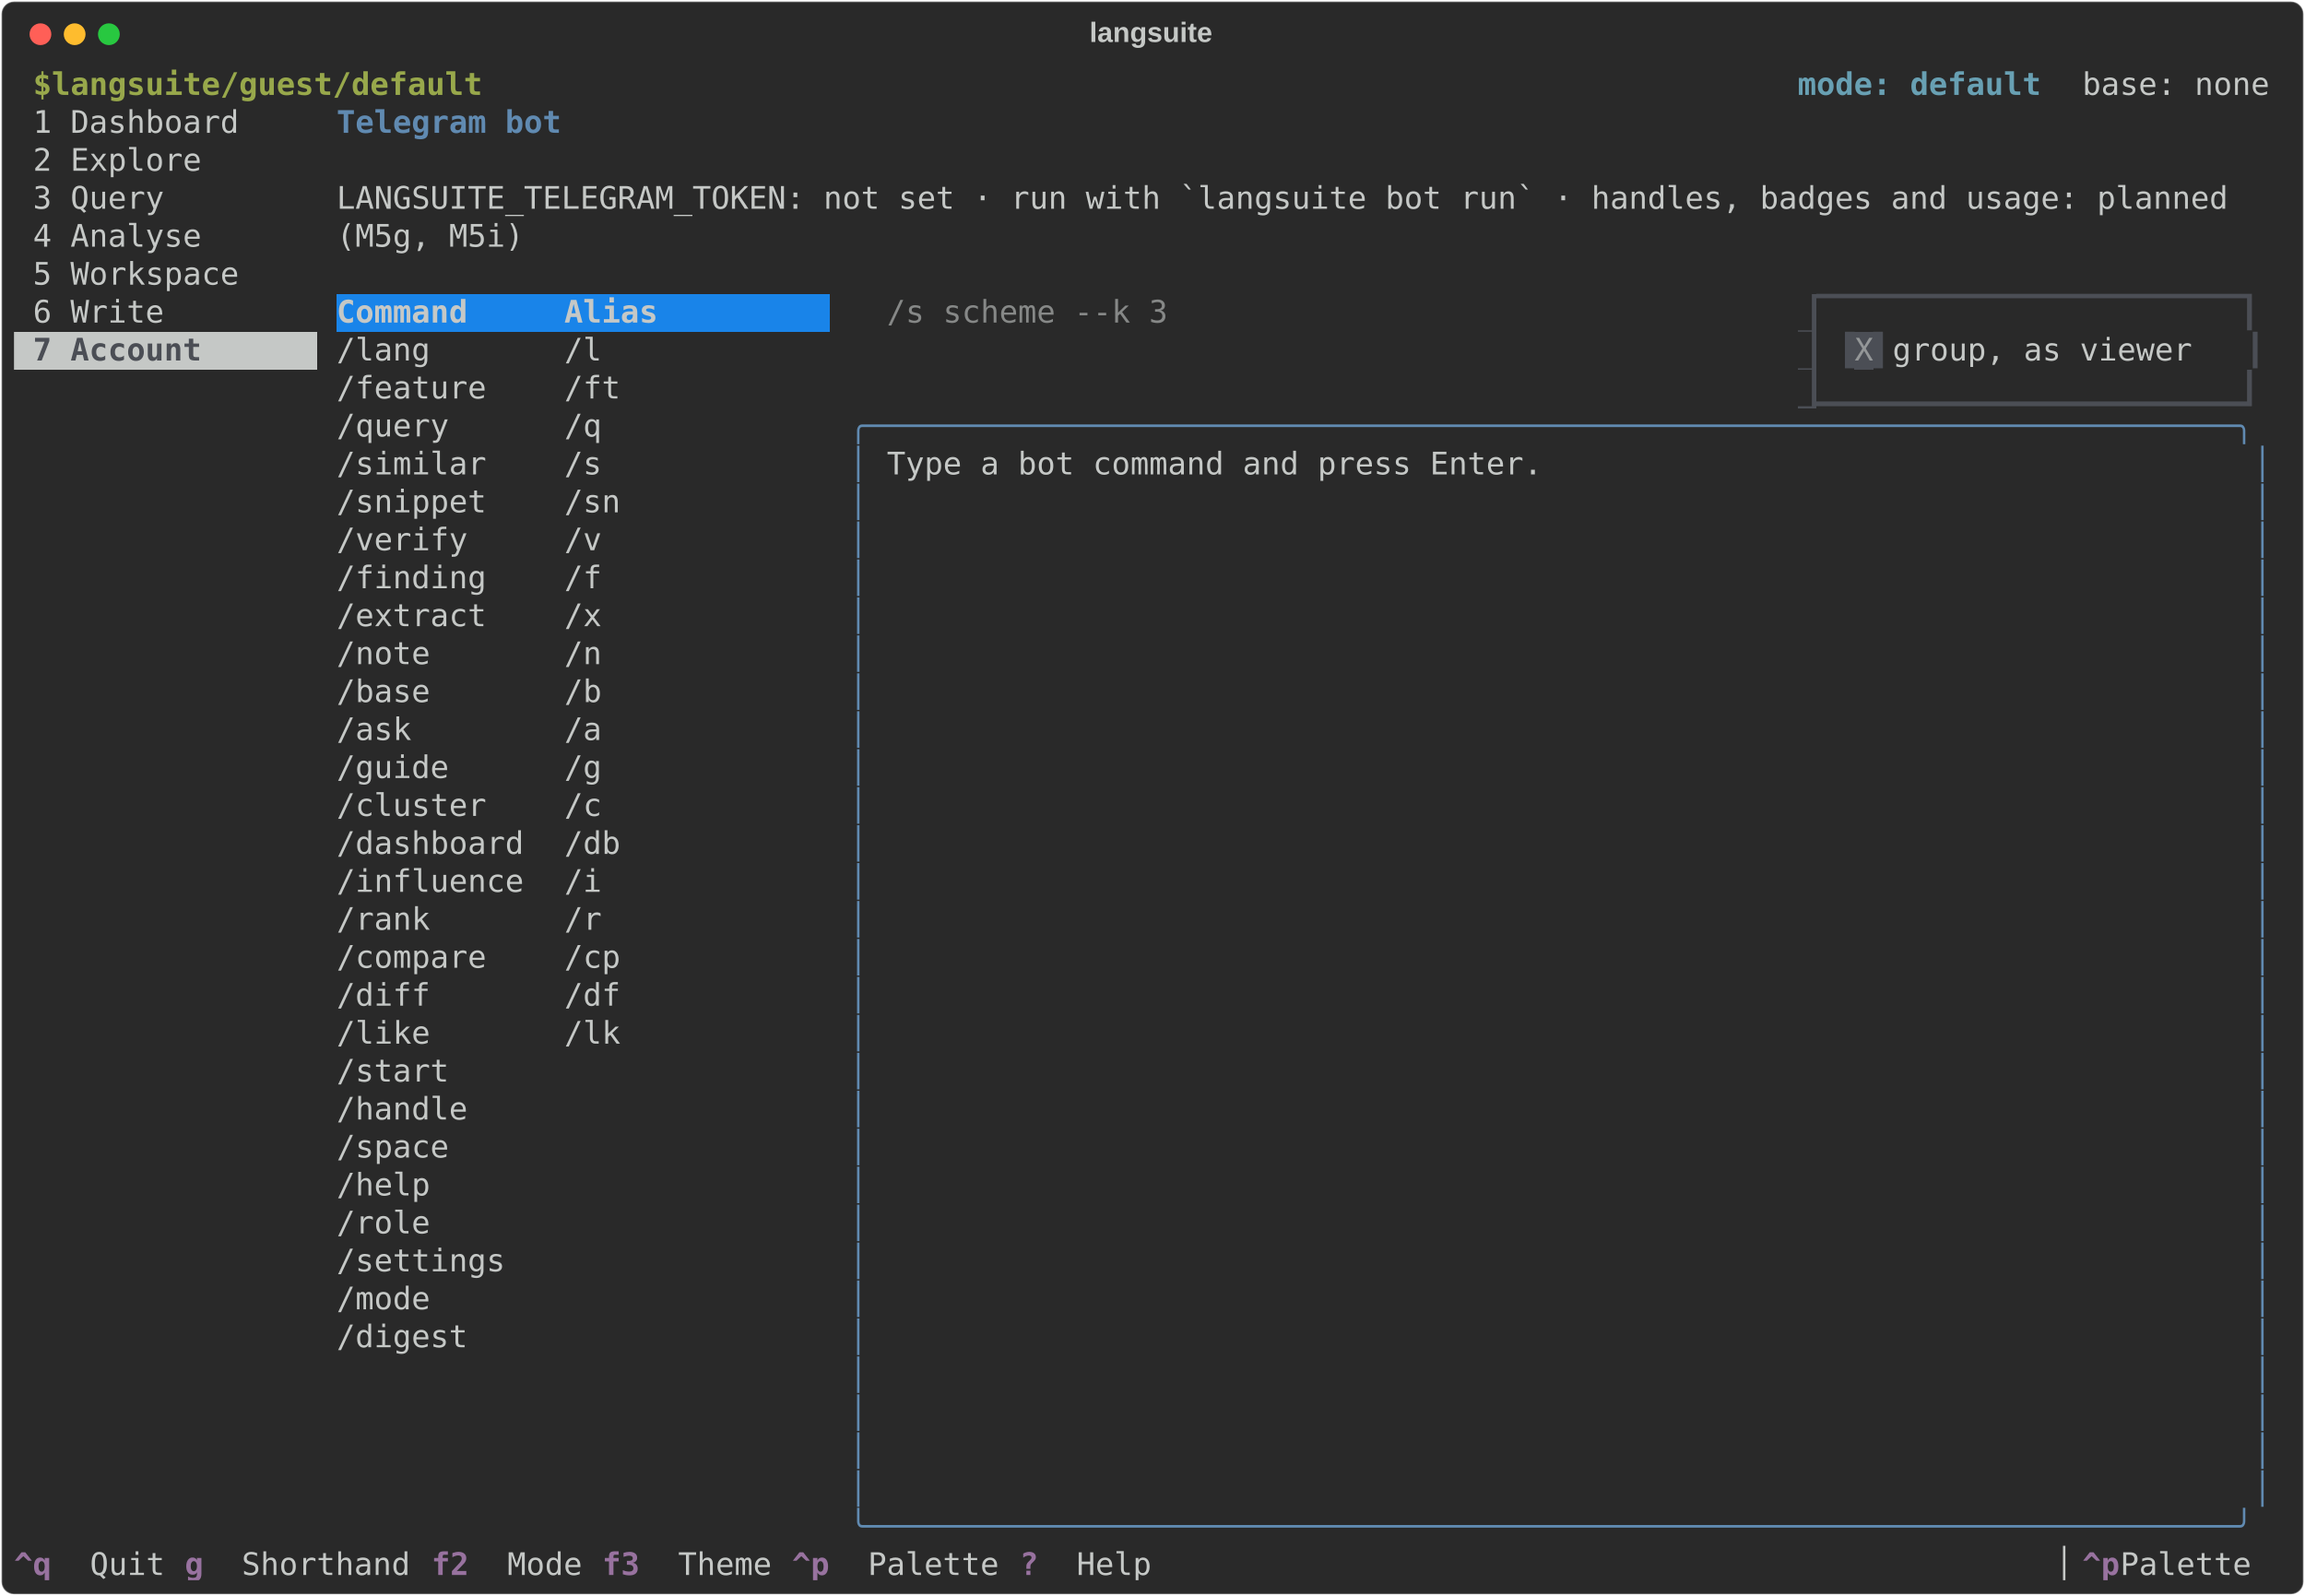
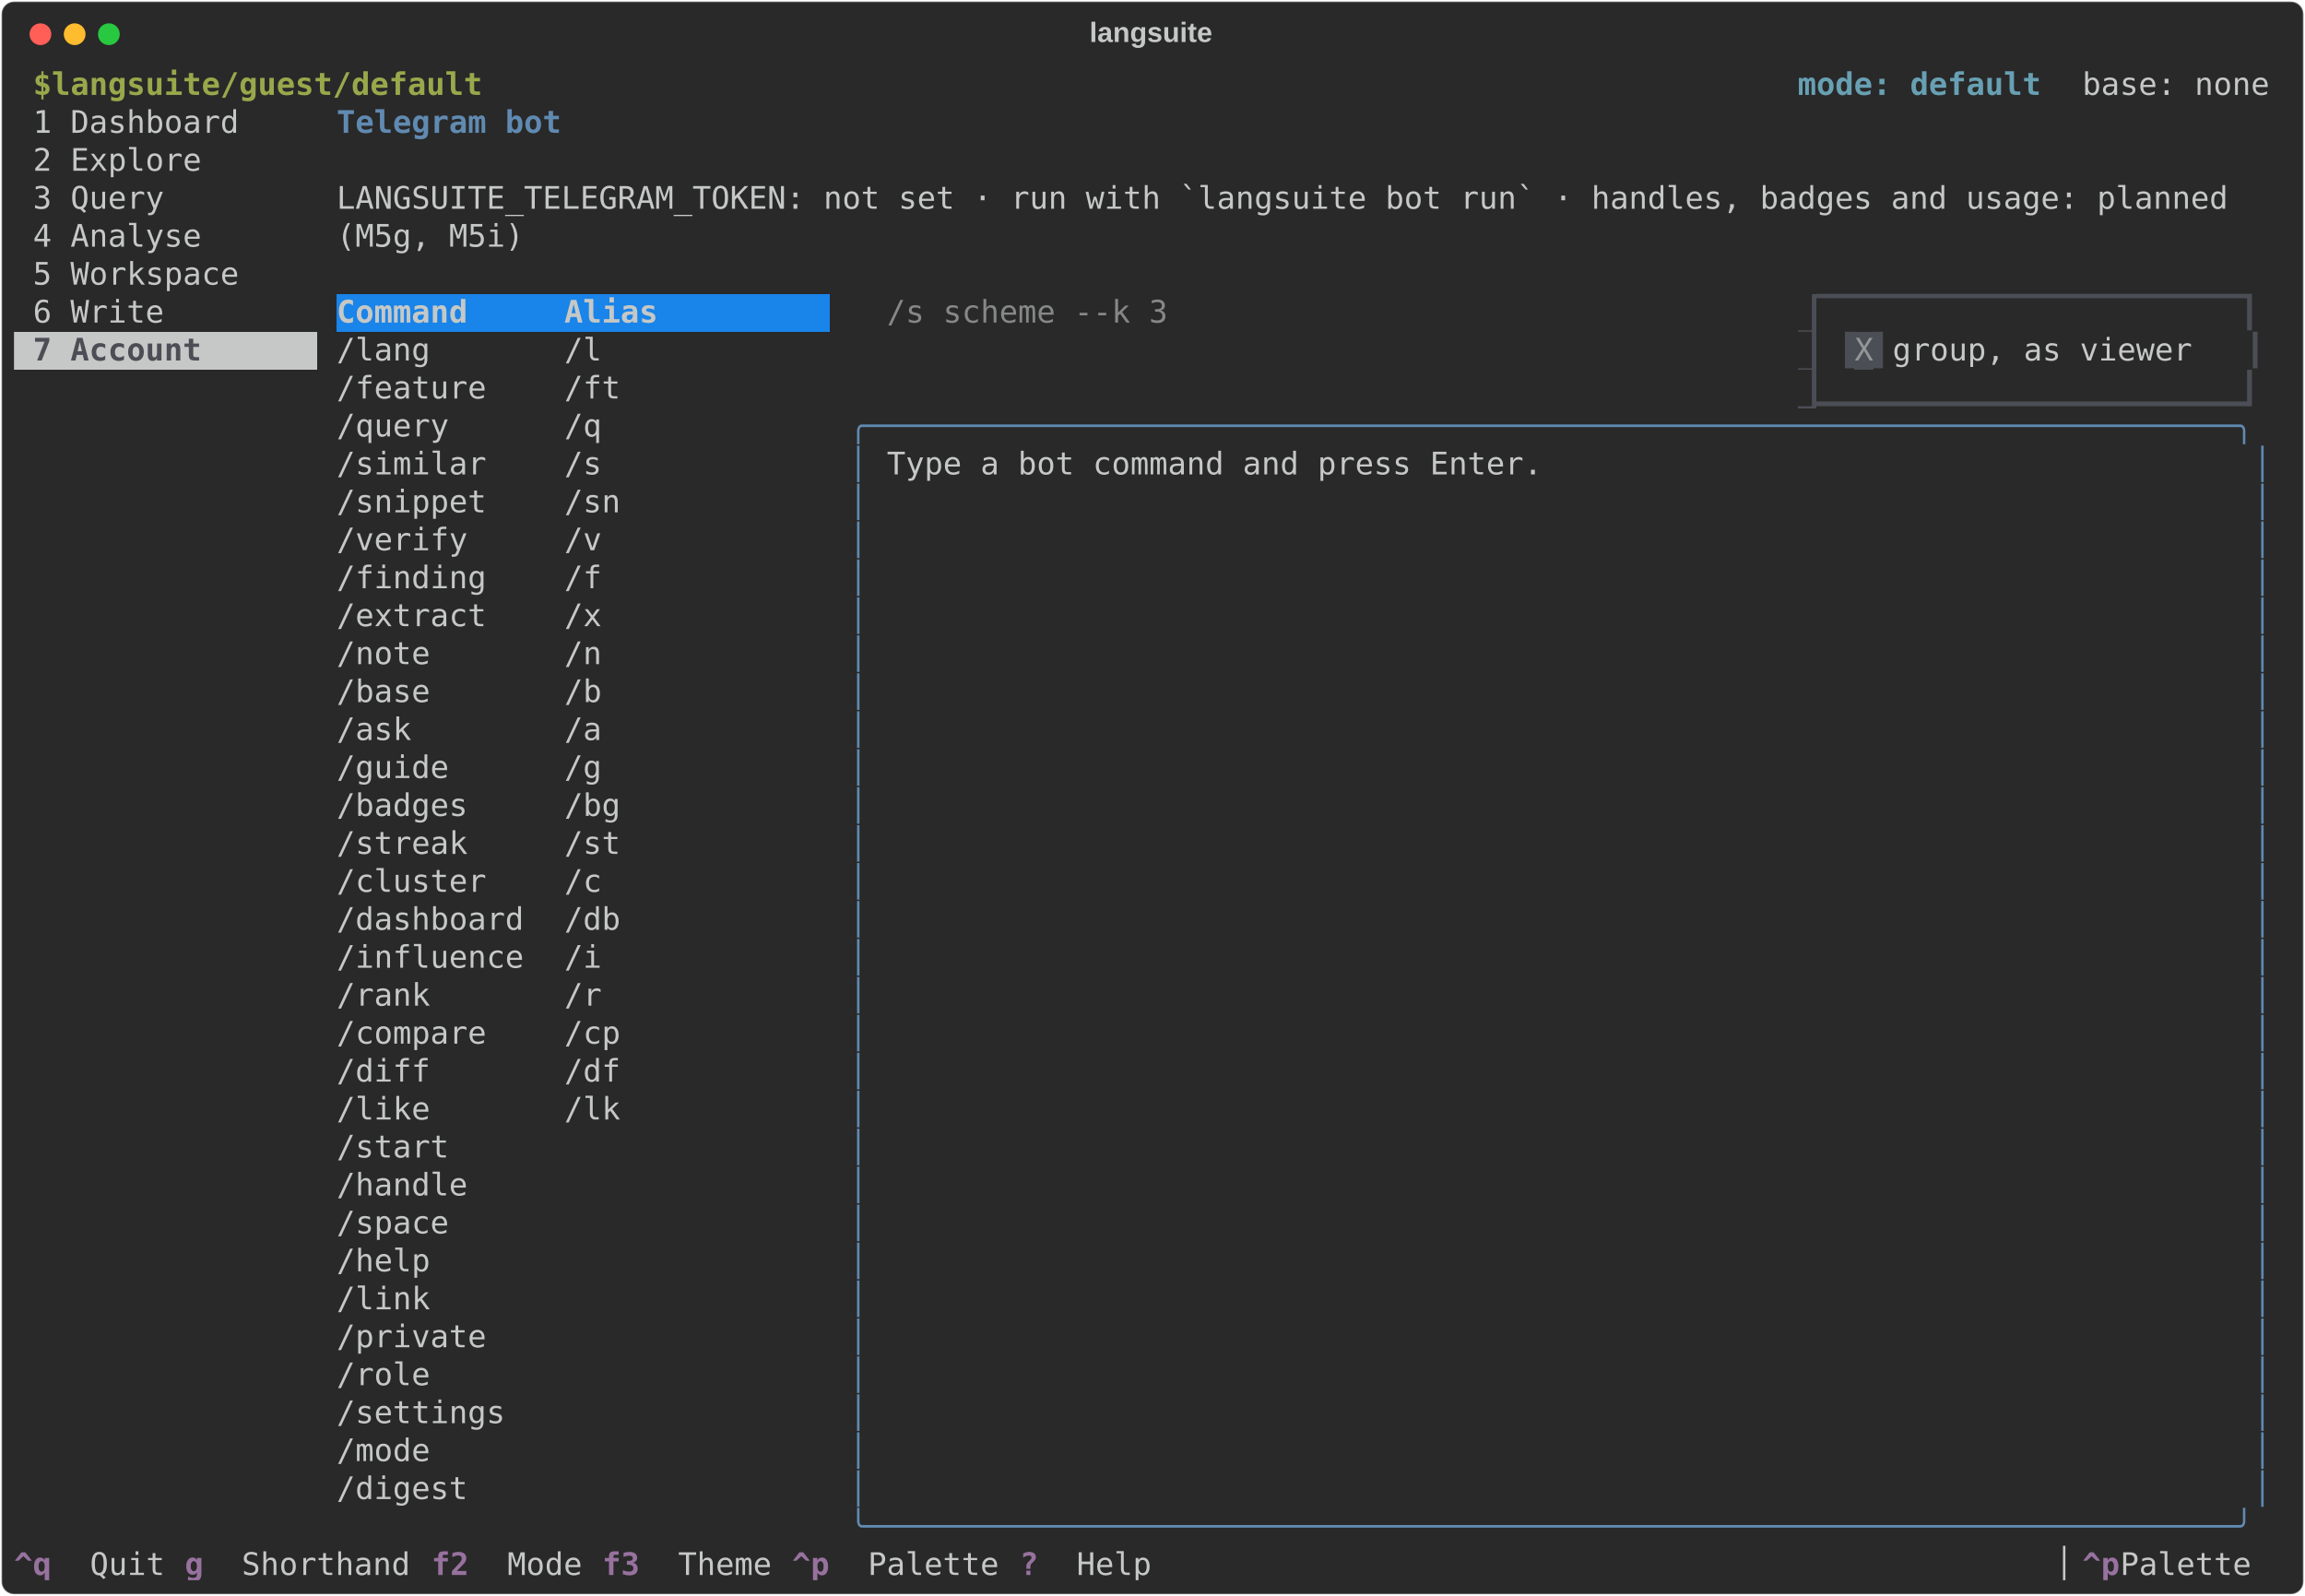
<svg xmlns="http://www.w3.org/2000/svg" class="rich-terminal" viewBox="0 0 1482 1026.0">
  <style>

    @font-face {
        font-family: "Fira Code";
        src: local("FiraCode-Regular"),
                url("https://cdnjs.cloudflare.com/ajax/libs/firacode/6.2.0/woff2/FiraCode-Regular.woff2") format("woff2"),
                url("https://cdnjs.cloudflare.com/ajax/libs/firacode/6.2.0/woff/FiraCode-Regular.woff") format("woff");
        font-style: normal;
        font-weight: 400;
    }
    @font-face {
        font-family: "Fira Code";
        src: local("FiraCode-Bold"),
                url("https://cdnjs.cloudflare.com/ajax/libs/firacode/6.2.0/woff2/FiraCode-Bold.woff2") format("woff2"),
                url("https://cdnjs.cloudflare.com/ajax/libs/firacode/6.2.0/woff/FiraCode-Bold.woff") format("woff");
        font-style: bold;
        font-weight: 700;
    }

    .terminal-matrix {
        font-family: Fira Code, monospace;
        font-size: 20px;
        line-height: 24.4px;
        font-variant-east-asian: full-width;
    }

    .terminal-title {
        font-size: 18px;
        font-weight: bold;
        font-family: arial;
    }

    .terminal-r1 { fill: #c5c8c6 }
.terminal-r2 { fill: #98a84b;font-weight: bold }
.terminal-r3 { fill: #68a0b3;font-weight: bold }
.terminal-r4 { fill: #608ab1;font-weight: bold }
.terminal-r5 { fill: #c5c8c6;font-weight: bold }
.terminal-r6 { fill: #868887 }
.terminal-r7 { fill: #292929 }
.terminal-r8 { fill: #4b4e55 }
.terminal-r9 { fill: #4b4e55;font-weight: bold }
.terminal-r10 { fill: #949798 }
.terminal-r11 { fill: #608ab1 }
.terminal-r12 { fill: #98729f;font-weight: bold }
    </style>
  <defs>
    <clipPath id="terminal-clip-terminal">
      <rect x="0" y="0" width="1463.0" height="975.0" />
    </clipPath>
    <clipPath id="terminal-line-0">
      <rect x="0" y="1.5" width="1464" height="24.65" />
    </clipPath>
    <clipPath id="terminal-line-1">
      <rect x="0" y="25.9" width="1464" height="24.65" />
    </clipPath>
    <clipPath id="terminal-line-2">
      <rect x="0" y="50.3" width="1464" height="24.65" />
    </clipPath>
    <clipPath id="terminal-line-3">
      <rect x="0" y="74.7" width="1464" height="24.65" />
    </clipPath>
    <clipPath id="terminal-line-4">
      <rect x="0" y="99.1" width="1464" height="24.65" />
    </clipPath>
    <clipPath id="terminal-line-5">
      <rect x="0" y="123.5" width="1464" height="24.65" />
    </clipPath>
    <clipPath id="terminal-line-6">
      <rect x="0" y="147.9" width="1464" height="24.65" />
    </clipPath>
    <clipPath id="terminal-line-7">
      <rect x="0" y="172.3" width="1464" height="24.65" />
    </clipPath>
    <clipPath id="terminal-line-8">
      <rect x="0" y="196.7" width="1464" height="24.65" />
    </clipPath>
    <clipPath id="terminal-line-9">
      <rect x="0" y="221.1" width="1464" height="24.65" />
    </clipPath>
    <clipPath id="terminal-line-10">
      <rect x="0" y="245.5" width="1464" height="24.65" />
    </clipPath>
    <clipPath id="terminal-line-11">
      <rect x="0" y="269.9" width="1464" height="24.65" />
    </clipPath>
    <clipPath id="terminal-line-12">
      <rect x="0" y="294.3" width="1464" height="24.65" />
    </clipPath>
    <clipPath id="terminal-line-13">
      <rect x="0" y="318.7" width="1464" height="24.65" />
    </clipPath>
    <clipPath id="terminal-line-14">
      <rect x="0" y="343.1" width="1464" height="24.65" />
    </clipPath>
    <clipPath id="terminal-line-15">
      <rect x="0" y="367.5" width="1464" height="24.65" />
    </clipPath>
    <clipPath id="terminal-line-16">
      <rect x="0" y="391.9" width="1464" height="24.65" />
    </clipPath>
    <clipPath id="terminal-line-17">
      <rect x="0" y="416.3" width="1464" height="24.65" />
    </clipPath>
    <clipPath id="terminal-line-18">
      <rect x="0" y="440.7" width="1464" height="24.65" />
    </clipPath>
    <clipPath id="terminal-line-19">
      <rect x="0" y="465.1" width="1464" height="24.65" />
    </clipPath>
    <clipPath id="terminal-line-20">
      <rect x="0" y="489.5" width="1464" height="24.65" />
    </clipPath>
    <clipPath id="terminal-line-21">
      <rect x="0" y="513.9" width="1464" height="24.65" />
    </clipPath>
    <clipPath id="terminal-line-22">
      <rect x="0" y="538.3" width="1464" height="24.65" />
    </clipPath>
    <clipPath id="terminal-line-23">
      <rect x="0" y="562.7" width="1464" height="24.65" />
    </clipPath>
    <clipPath id="terminal-line-24">
      <rect x="0" y="587.1" width="1464" height="24.65" />
    </clipPath>
    <clipPath id="terminal-line-25">
      <rect x="0" y="611.5" width="1464" height="24.65" />
    </clipPath>
    <clipPath id="terminal-line-26">
      <rect x="0" y="635.9" width="1464" height="24.65" />
    </clipPath>
    <clipPath id="terminal-line-27">
      <rect x="0" y="660.3" width="1464" height="24.65" />
    </clipPath>
    <clipPath id="terminal-line-28">
      <rect x="0" y="684.7" width="1464" height="24.65" />
    </clipPath>
    <clipPath id="terminal-line-29">
      <rect x="0" y="709.1" width="1464" height="24.65" />
    </clipPath>
    <clipPath id="terminal-line-30">
      <rect x="0" y="733.5" width="1464" height="24.65" />
    </clipPath>
    <clipPath id="terminal-line-31">
      <rect x="0" y="757.9" width="1464" height="24.65" />
    </clipPath>
    <clipPath id="terminal-line-32">
      <rect x="0" y="782.3" width="1464" height="24.65" />
    </clipPath>
    <clipPath id="terminal-line-33">
      <rect x="0" y="806.7" width="1464" height="24.65" />
    </clipPath>
    <clipPath id="terminal-line-34">
      <rect x="0" y="831.1" width="1464" height="24.65" />
    </clipPath>
    <clipPath id="terminal-line-35">
      <rect x="0" y="855.5" width="1464" height="24.65" />
    </clipPath>
    <clipPath id="terminal-line-36">
      <rect x="0" y="879.9" width="1464" height="24.65" />
    </clipPath>
    <clipPath id="terminal-line-37">
      <rect x="0" y="904.3" width="1464" height="24.65" />
    </clipPath>
    <clipPath id="terminal-line-38">
      <rect x="0" y="928.7" width="1464" height="24.65" />
    </clipPath>
  </defs>
  <rect fill="#292929" stroke="rgba(255,255,255,0.35)" stroke-width="1" x="1" y="1" width="1480" height="1024" rx="8" />
  <text class="terminal-title" fill="#c5c8c6" text-anchor="middle" x="740" y="27">langsuite</text>
  <g transform="translate(26,22)">
    <circle cx="0" cy="0" r="7" fill="#ff5f57" />
    <circle cx="22" cy="0" r="7" fill="#febc2e" />
    <circle cx="44" cy="0" r="7" fill="#28c840" />
  </g>
  <g transform="translate(9, 41)" clip-path="url(#terminal-clip-terminal)">
    <rect fill="#1984e9" x="207.4" y="147.9" width="146.4" height="24.65" shape-rendering="crispEdges" />
    <rect fill="#1984e9" x="353.8" y="147.9" width="85.4" height="24.65" shape-rendering="crispEdges" />
    <rect fill="#1984e9" x="439.2" y="147.9" width="85.4" height="24.65" shape-rendering="crispEdges" />
    <rect fill="#4b4e55" x="1146.8" y="147.9" width="12.2" height="24.65" shape-rendering="crispEdges" />
    <rect fill="#c5c8c6" x="0" y="172.3" width="12.2" height="24.65" shape-rendering="crispEdges" />
    <rect fill="#c5c8c6" x="12.2" y="172.3" width="109.8" height="24.65" shape-rendering="crispEdges" />
    <rect fill="#c5c8c6" x="122" y="172.3" width="73.2" height="24.65" shape-rendering="crispEdges" />
    <rect fill="#4b4e55" x="1146.8" y="172.3" width="12.2" height="24.65" shape-rendering="crispEdges" />
    <rect fill="#4b4e55" x="1183.4" y="172.3" width="12.2" height="24.65" shape-rendering="crispEdges" />
    <rect fill="#4b4e55" x="1146.8" y="196.7" width="12.2" height="24.65" shape-rendering="crispEdges" />
    <g class="terminal-matrix">
      <text class="terminal-r2" x="12.2" y="20" textLength="292.8" clip-path="url(#terminal-line-0)">$langsuite/guest/default</text>
      <text class="terminal-r3" x="1146.8" y="20" textLength="158.6" clip-path="url(#terminal-line-0)">mode: default</text>
      <text class="terminal-r1" x="1329.8" y="20" textLength="122" clip-path="url(#terminal-line-0)">base: none</text>
      <text class="terminal-r1" x="1464" y="20" textLength="12.2" clip-path="url(#terminal-line-0)">
</text>
      <text class="terminal-r1" x="12.2" y="44.4" textLength="134.2" clip-path="url(#terminal-line-1)">1 Dashboard</text>
      <text class="terminal-r4" x="207.4" y="44.4" textLength="146.4" clip-path="url(#terminal-line-1)">Telegram bot</text>
      <text class="terminal-r1" x="1464" y="44.4" textLength="12.2" clip-path="url(#terminal-line-1)">
</text>
      <text class="terminal-r1" x="12.2" y="68.8" textLength="109.8" clip-path="url(#terminal-line-2)">2 Explore</text>
      <text class="terminal-r1" x="1464" y="68.8" textLength="12.2" clip-path="url(#terminal-line-2)">
</text>
      <text class="terminal-r1" x="12.2" y="93.2" textLength="85.4" clip-path="url(#terminal-line-3)">3 Query</text>
      <text class="terminal-r1" x="207.4" y="93.2" textLength="1232.2" clip-path="url(#terminal-line-3)">LANGSUITE_TELEGRAM_TOKEN: not set · run with `langsuite bot run` · handles, badges and usage: planned</text>
      <text class="terminal-r1" x="1464" y="93.2" textLength="12.2" clip-path="url(#terminal-line-3)">
</text>
      <text class="terminal-r1" x="12.2" y="117.6" textLength="109.8" clip-path="url(#terminal-line-4)">4 Analyse</text>
      <text class="terminal-r1" x="207.4" y="117.6" textLength="122" clip-path="url(#terminal-line-4)">(M5g, M5i)</text>
      <text class="terminal-r1" x="1464" y="117.6" textLength="12.2" clip-path="url(#terminal-line-4)">
</text>
      <text class="terminal-r1" x="12.2" y="142" textLength="134.2" clip-path="url(#terminal-line-5)">5 Workspace</text>
      <text class="terminal-r1" x="1464" y="142" textLength="12.2" clip-path="url(#terminal-line-5)">
</text>
      <text class="terminal-r1" x="12.2" y="166.4" textLength="85.4" clip-path="url(#terminal-line-6)">6 Write</text>
      <text class="terminal-r5" x="207.4" y="166.4" textLength="146.4" clip-path="url(#terminal-line-6)"> Command    </text>
      <text class="terminal-r5" x="353.8" y="166.4" textLength="85.4" clip-path="url(#terminal-line-6)"> Alias </text>
      <text class="terminal-r6" x="561.2" y="166.4" textLength="183" clip-path="url(#terminal-line-6)">/s scheme --k 3</text>
      <text class="terminal-r7" x="1146.8" y="166.4" textLength="12.2" clip-path="url(#terminal-line-6)">▊</text>
      <text class="terminal-r8" x="1159" y="166.4" textLength="292.8" clip-path="url(#terminal-line-6)">▔▔▔▔▔▔▔▔▔▔▔▔▔▔▔▔▔▔▔▔▔▔▔▎</text>
      <text class="terminal-r1" x="1464" y="166.4" textLength="12.2" clip-path="url(#terminal-line-6)">
</text>
      <text class="terminal-r9" x="12.2" y="190.8" textLength="109.8" clip-path="url(#terminal-line-7)">7 Account</text>
      <text class="terminal-r1" x="207.4" y="190.8" textLength="146.4" clip-path="url(#terminal-line-7)"> /lang      </text>
      <text class="terminal-r1" x="353.8" y="190.8" textLength="85.4" clip-path="url(#terminal-line-7)"> /l    </text>
      <text class="terminal-r7" x="1146.8" y="190.8" textLength="12.2" clip-path="url(#terminal-line-7)">▊</text>
      <text class="terminal-r8" x="1171.2" y="190.8" textLength="12.2" clip-path="url(#terminal-line-7)">▐</text>
      <text class="terminal-r10" x="1183.4" y="190.8" textLength="12.2" clip-path="url(#terminal-line-7)">X</text>
      <text class="terminal-r8" x="1195.6" y="190.8" textLength="12.2" clip-path="url(#terminal-line-7)">▌</text>
      <text class="terminal-r1" x="1207.8" y="190.8" textLength="219.6" clip-path="url(#terminal-line-7)"> group, as viewer </text>
      <text class="terminal-r8" x="1439.6" y="190.8" textLength="12.2" clip-path="url(#terminal-line-7)">▎</text>
      <text class="terminal-r1" x="1464" y="190.8" textLength="12.2" clip-path="url(#terminal-line-7)">
</text>
      <text class="terminal-r1" x="207.4" y="215.2" textLength="146.4" clip-path="url(#terminal-line-8)"> /feature   </text>
      <text class="terminal-r1" x="353.8" y="215.2" textLength="85.4" clip-path="url(#terminal-line-8)"> /ft   </text>
      <text class="terminal-r7" x="1146.8" y="215.2" textLength="12.2" clip-path="url(#terminal-line-8)">▊</text>
      <text class="terminal-r8" x="1159" y="215.2" textLength="292.8" clip-path="url(#terminal-line-8)">▁▁▁▁▁▁▁▁▁▁▁▁▁▁▁▁▁▁▁▁▁▁▁▎</text>
      <text class="terminal-r1" x="1464" y="215.2" textLength="12.2" clip-path="url(#terminal-line-8)">
</text>
      <text class="terminal-r1" x="207.4" y="239.6" textLength="146.4" clip-path="url(#terminal-line-9)"> /query     </text>
      <text class="terminal-r1" x="353.8" y="239.6" textLength="85.4" clip-path="url(#terminal-line-9)"> /q    </text>
      <text class="terminal-r11" x="536.8" y="239.6" textLength="915" clip-path="url(#terminal-line-9)">╭─────────────────────────────────────────────────────────────────────────╮</text>
      <text class="terminal-r1" x="1464" y="239.6" textLength="12.2" clip-path="url(#terminal-line-9)">
</text>
      <text class="terminal-r1" x="207.4" y="264" textLength="146.4" clip-path="url(#terminal-line-10)"> /similar   </text>
      <text class="terminal-r1" x="353.8" y="264" textLength="85.4" clip-path="url(#terminal-line-10)"> /s    </text>
      <text class="terminal-r11" x="536.8" y="264" textLength="12.2" clip-path="url(#terminal-line-10)">│</text>
      <text class="terminal-r1" x="561.2" y="264" textLength="427" clip-path="url(#terminal-line-10)">Type a bot command and press Enter.</text>
      <text class="terminal-r11" x="1439.6" y="264" textLength="12.2" clip-path="url(#terminal-line-10)">│</text>
      <text class="terminal-r1" x="1464" y="264" textLength="12.2" clip-path="url(#terminal-line-10)">
</text>
      <text class="terminal-r1" x="207.4" y="288.4" textLength="146.4" clip-path="url(#terminal-line-11)"> /snippet   </text>
      <text class="terminal-r1" x="353.8" y="288.4" textLength="85.4" clip-path="url(#terminal-line-11)"> /sn   </text>
      <text class="terminal-r11" x="536.8" y="288.4" textLength="12.2" clip-path="url(#terminal-line-11)">│</text>
      <text class="terminal-r11" x="1439.6" y="288.4" textLength="12.2" clip-path="url(#terminal-line-11)">│</text>
      <text class="terminal-r1" x="1464" y="288.4" textLength="12.2" clip-path="url(#terminal-line-11)">
</text>
      <text class="terminal-r1" x="207.4" y="312.8" textLength="146.4" clip-path="url(#terminal-line-12)"> /verify    </text>
      <text class="terminal-r1" x="353.8" y="312.8" textLength="85.4" clip-path="url(#terminal-line-12)"> /v    </text>
      <text class="terminal-r11" x="536.8" y="312.8" textLength="12.2" clip-path="url(#terminal-line-12)">│</text>
      <text class="terminal-r11" x="1439.6" y="312.8" textLength="12.2" clip-path="url(#terminal-line-12)">│</text>
      <text class="terminal-r1" x="1464" y="312.8" textLength="12.2" clip-path="url(#terminal-line-12)">
</text>
      <text class="terminal-r1" x="207.4" y="337.2" textLength="146.4" clip-path="url(#terminal-line-13)"> /finding   </text>
      <text class="terminal-r1" x="353.8" y="337.2" textLength="85.4" clip-path="url(#terminal-line-13)"> /f    </text>
      <text class="terminal-r11" x="536.8" y="337.2" textLength="12.2" clip-path="url(#terminal-line-13)">│</text>
      <text class="terminal-r11" x="1439.6" y="337.2" textLength="12.2" clip-path="url(#terminal-line-13)">│</text>
      <text class="terminal-r1" x="1464" y="337.2" textLength="12.2" clip-path="url(#terminal-line-13)">
</text>
      <text class="terminal-r1" x="207.4" y="361.6" textLength="146.4" clip-path="url(#terminal-line-14)"> /extract   </text>
      <text class="terminal-r1" x="353.8" y="361.6" textLength="85.4" clip-path="url(#terminal-line-14)"> /x    </text>
      <text class="terminal-r11" x="536.8" y="361.6" textLength="12.2" clip-path="url(#terminal-line-14)">│</text>
      <text class="terminal-r11" x="1439.6" y="361.6" textLength="12.2" clip-path="url(#terminal-line-14)">│</text>
      <text class="terminal-r1" x="1464" y="361.6" textLength="12.2" clip-path="url(#terminal-line-14)">
</text>
      <text class="terminal-r1" x="207.4" y="386" textLength="146.4" clip-path="url(#terminal-line-15)"> /note      </text>
      <text class="terminal-r1" x="353.8" y="386" textLength="85.4" clip-path="url(#terminal-line-15)"> /n    </text>
      <text class="terminal-r11" x="536.8" y="386" textLength="12.2" clip-path="url(#terminal-line-15)">│</text>
      <text class="terminal-r11" x="1439.6" y="386" textLength="12.2" clip-path="url(#terminal-line-15)">│</text>
      <text class="terminal-r1" x="1464" y="386" textLength="12.2" clip-path="url(#terminal-line-15)">
</text>
      <text class="terminal-r1" x="207.4" y="410.4" textLength="146.4" clip-path="url(#terminal-line-16)"> /base      </text>
      <text class="terminal-r1" x="353.8" y="410.4" textLength="85.4" clip-path="url(#terminal-line-16)"> /b    </text>
      <text class="terminal-r11" x="536.8" y="410.4" textLength="12.2" clip-path="url(#terminal-line-16)">│</text>
      <text class="terminal-r11" x="1439.6" y="410.4" textLength="12.2" clip-path="url(#terminal-line-16)">│</text>
      <text class="terminal-r1" x="1464" y="410.4" textLength="12.2" clip-path="url(#terminal-line-16)">
</text>
      <text class="terminal-r1" x="207.4" y="434.8" textLength="146.4" clip-path="url(#terminal-line-17)"> /ask       </text>
      <text class="terminal-r1" x="353.8" y="434.8" textLength="85.4" clip-path="url(#terminal-line-17)"> /a    </text>
      <text class="terminal-r11" x="536.8" y="434.8" textLength="12.2" clip-path="url(#terminal-line-17)">│</text>
      <text class="terminal-r11" x="1439.6" y="434.8" textLength="12.2" clip-path="url(#terminal-line-17)">│</text>
      <text class="terminal-r1" x="1464" y="434.8" textLength="12.2" clip-path="url(#terminal-line-17)">
</text>
      <text class="terminal-r1" x="207.4" y="459.2" textLength="146.4" clip-path="url(#terminal-line-18)"> /guide     </text>
      <text class="terminal-r1" x="353.8" y="459.2" textLength="85.4" clip-path="url(#terminal-line-18)"> /g    </text>
      <text class="terminal-r11" x="536.8" y="459.2" textLength="12.2" clip-path="url(#terminal-line-18)">│</text>
      <text class="terminal-r11" x="1439.6" y="459.2" textLength="12.2" clip-path="url(#terminal-line-18)">│</text>
      <text class="terminal-r1" x="1464" y="459.2" textLength="12.2" clip-path="url(#terminal-line-18)">
</text>
-       <text class="terminal-r1" x="207.4" y="483.6" textLength="146.4" clip-path="url(#terminal-line-19)"> /cluster   </text>
-       <text class="terminal-r1" x="353.8" y="483.6" textLength="85.4" clip-path="url(#terminal-line-19)"> /c    </text>
+       <text class="terminal-r1" x="207.4" y="483.6" textLength="146.4" clip-path="url(#terminal-line-19)"> /badges    </text>
+       <text class="terminal-r1" x="353.8" y="483.6" textLength="85.4" clip-path="url(#terminal-line-19)"> /bg   </text>
      <text class="terminal-r11" x="536.8" y="483.6" textLength="12.2" clip-path="url(#terminal-line-19)">│</text>
      <text class="terminal-r11" x="1439.6" y="483.6" textLength="12.2" clip-path="url(#terminal-line-19)">│</text>
      <text class="terminal-r1" x="1464" y="483.6" textLength="12.2" clip-path="url(#terminal-line-19)">
</text>
-       <text class="terminal-r1" x="207.4" y="508" textLength="146.4" clip-path="url(#terminal-line-20)"> /dashboard </text>
-       <text class="terminal-r1" x="353.8" y="508" textLength="85.4" clip-path="url(#terminal-line-20)"> /db   </text>
+       <text class="terminal-r1" x="207.4" y="508" textLength="146.4" clip-path="url(#terminal-line-20)"> /streak    </text>
+       <text class="terminal-r1" x="353.8" y="508" textLength="85.4" clip-path="url(#terminal-line-20)"> /st   </text>
      <text class="terminal-r11" x="536.8" y="508" textLength="12.2" clip-path="url(#terminal-line-20)">│</text>
      <text class="terminal-r11" x="1439.6" y="508" textLength="12.2" clip-path="url(#terminal-line-20)">│</text>
      <text class="terminal-r1" x="1464" y="508" textLength="12.2" clip-path="url(#terminal-line-20)">
</text>
-       <text class="terminal-r1" x="207.4" y="532.4" textLength="146.4" clip-path="url(#terminal-line-21)"> /influence </text>
-       <text class="terminal-r1" x="353.8" y="532.4" textLength="85.4" clip-path="url(#terminal-line-21)"> /i    </text>
+       <text class="terminal-r1" x="207.4" y="532.4" textLength="146.4" clip-path="url(#terminal-line-21)"> /cluster   </text>
+       <text class="terminal-r1" x="353.8" y="532.4" textLength="85.4" clip-path="url(#terminal-line-21)"> /c    </text>
      <text class="terminal-r11" x="536.8" y="532.4" textLength="12.2" clip-path="url(#terminal-line-21)">│</text>
      <text class="terminal-r11" x="1439.6" y="532.4" textLength="12.2" clip-path="url(#terminal-line-21)">│</text>
      <text class="terminal-r1" x="1464" y="532.4" textLength="12.2" clip-path="url(#terminal-line-21)">
</text>
-       <text class="terminal-r1" x="207.4" y="556.8" textLength="146.4" clip-path="url(#terminal-line-22)"> /rank      </text>
-       <text class="terminal-r1" x="353.8" y="556.8" textLength="85.4" clip-path="url(#terminal-line-22)"> /r    </text>
+       <text class="terminal-r1" x="207.4" y="556.8" textLength="146.4" clip-path="url(#terminal-line-22)"> /dashboard </text>
+       <text class="terminal-r1" x="353.8" y="556.8" textLength="85.4" clip-path="url(#terminal-line-22)"> /db   </text>
      <text class="terminal-r11" x="536.8" y="556.8" textLength="12.2" clip-path="url(#terminal-line-22)">│</text>
      <text class="terminal-r11" x="1439.6" y="556.8" textLength="12.2" clip-path="url(#terminal-line-22)">│</text>
      <text class="terminal-r1" x="1464" y="556.8" textLength="12.2" clip-path="url(#terminal-line-22)">
</text>
-       <text class="terminal-r1" x="207.4" y="581.2" textLength="146.4" clip-path="url(#terminal-line-23)"> /compare   </text>
-       <text class="terminal-r1" x="353.8" y="581.2" textLength="85.4" clip-path="url(#terminal-line-23)"> /cp   </text>
+       <text class="terminal-r1" x="207.4" y="581.2" textLength="146.4" clip-path="url(#terminal-line-23)"> /influence </text>
+       <text class="terminal-r1" x="353.8" y="581.2" textLength="85.4" clip-path="url(#terminal-line-23)"> /i    </text>
      <text class="terminal-r11" x="536.8" y="581.2" textLength="12.2" clip-path="url(#terminal-line-23)">│</text>
      <text class="terminal-r11" x="1439.6" y="581.2" textLength="12.2" clip-path="url(#terminal-line-23)">│</text>
      <text class="terminal-r1" x="1464" y="581.2" textLength="12.2" clip-path="url(#terminal-line-23)">
</text>
-       <text class="terminal-r1" x="207.4" y="605.6" textLength="146.4" clip-path="url(#terminal-line-24)"> /diff      </text>
-       <text class="terminal-r1" x="353.8" y="605.6" textLength="85.4" clip-path="url(#terminal-line-24)"> /df   </text>
+       <text class="terminal-r1" x="207.4" y="605.6" textLength="146.4" clip-path="url(#terminal-line-24)"> /rank      </text>
+       <text class="terminal-r1" x="353.8" y="605.6" textLength="85.4" clip-path="url(#terminal-line-24)"> /r    </text>
      <text class="terminal-r11" x="536.8" y="605.6" textLength="12.2" clip-path="url(#terminal-line-24)">│</text>
      <text class="terminal-r11" x="1439.6" y="605.6" textLength="12.2" clip-path="url(#terminal-line-24)">│</text>
      <text class="terminal-r1" x="1464" y="605.6" textLength="12.2" clip-path="url(#terminal-line-24)">
</text>
-       <text class="terminal-r1" x="207.4" y="630" textLength="146.4" clip-path="url(#terminal-line-25)"> /like      </text>
-       <text class="terminal-r1" x="353.8" y="630" textLength="85.4" clip-path="url(#terminal-line-25)"> /lk   </text>
+       <text class="terminal-r1" x="207.4" y="630" textLength="146.4" clip-path="url(#terminal-line-25)"> /compare   </text>
+       <text class="terminal-r1" x="353.8" y="630" textLength="85.4" clip-path="url(#terminal-line-25)"> /cp   </text>
      <text class="terminal-r11" x="536.8" y="630" textLength="12.2" clip-path="url(#terminal-line-25)">│</text>
      <text class="terminal-r11" x="1439.6" y="630" textLength="12.2" clip-path="url(#terminal-line-25)">│</text>
      <text class="terminal-r1" x="1464" y="630" textLength="12.2" clip-path="url(#terminal-line-25)">
</text>
-       <text class="terminal-r1" x="207.4" y="654.4" textLength="146.4" clip-path="url(#terminal-line-26)"> /start     </text>
+       <text class="terminal-r1" x="207.4" y="654.4" textLength="146.4" clip-path="url(#terminal-line-26)"> /diff      </text>
+       <text class="terminal-r1" x="353.8" y="654.4" textLength="85.4" clip-path="url(#terminal-line-26)"> /df   </text>
      <text class="terminal-r11" x="536.8" y="654.4" textLength="12.2" clip-path="url(#terminal-line-26)">│</text>
      <text class="terminal-r11" x="1439.6" y="654.4" textLength="12.2" clip-path="url(#terminal-line-26)">│</text>
      <text class="terminal-r1" x="1464" y="654.4" textLength="12.2" clip-path="url(#terminal-line-26)">
</text>
-       <text class="terminal-r1" x="207.4" y="678.8" textLength="146.4" clip-path="url(#terminal-line-27)"> /handle    </text>
+       <text class="terminal-r1" x="207.4" y="678.8" textLength="146.4" clip-path="url(#terminal-line-27)"> /like      </text>
+       <text class="terminal-r1" x="353.8" y="678.8" textLength="85.4" clip-path="url(#terminal-line-27)"> /lk   </text>
      <text class="terminal-r11" x="536.8" y="678.8" textLength="12.2" clip-path="url(#terminal-line-27)">│</text>
      <text class="terminal-r11" x="1439.6" y="678.8" textLength="12.2" clip-path="url(#terminal-line-27)">│</text>
      <text class="terminal-r1" x="1464" y="678.8" textLength="12.2" clip-path="url(#terminal-line-27)">
</text>
-       <text class="terminal-r1" x="207.4" y="703.2" textLength="146.4" clip-path="url(#terminal-line-28)"> /space     </text>
+       <text class="terminal-r1" x="207.4" y="703.2" textLength="146.4" clip-path="url(#terminal-line-28)"> /start     </text>
      <text class="terminal-r11" x="536.8" y="703.2" textLength="12.2" clip-path="url(#terminal-line-28)">│</text>
      <text class="terminal-r11" x="1439.6" y="703.2" textLength="12.2" clip-path="url(#terminal-line-28)">│</text>
      <text class="terminal-r1" x="1464" y="703.2" textLength="12.2" clip-path="url(#terminal-line-28)">
</text>
-       <text class="terminal-r1" x="207.4" y="727.6" textLength="146.4" clip-path="url(#terminal-line-29)"> /help      </text>
+       <text class="terminal-r1" x="207.4" y="727.6" textLength="146.4" clip-path="url(#terminal-line-29)"> /handle    </text>
      <text class="terminal-r11" x="536.8" y="727.6" textLength="12.2" clip-path="url(#terminal-line-29)">│</text>
      <text class="terminal-r11" x="1439.6" y="727.6" textLength="12.2" clip-path="url(#terminal-line-29)">│</text>
      <text class="terminal-r1" x="1464" y="727.6" textLength="12.2" clip-path="url(#terminal-line-29)">
</text>
-       <text class="terminal-r1" x="207.4" y="752" textLength="146.4" clip-path="url(#terminal-line-30)"> /role      </text>
+       <text class="terminal-r1" x="207.4" y="752" textLength="146.4" clip-path="url(#terminal-line-30)"> /space     </text>
      <text class="terminal-r11" x="536.8" y="752" textLength="12.2" clip-path="url(#terminal-line-30)">│</text>
      <text class="terminal-r11" x="1439.6" y="752" textLength="12.2" clip-path="url(#terminal-line-30)">│</text>
      <text class="terminal-r1" x="1464" y="752" textLength="12.2" clip-path="url(#terminal-line-30)">
</text>
-       <text class="terminal-r1" x="207.4" y="776.4" textLength="146.4" clip-path="url(#terminal-line-31)"> /settings  </text>
+       <text class="terminal-r1" x="207.4" y="776.4" textLength="146.4" clip-path="url(#terminal-line-31)"> /help      </text>
      <text class="terminal-r11" x="536.8" y="776.4" textLength="12.2" clip-path="url(#terminal-line-31)">│</text>
      <text class="terminal-r11" x="1439.6" y="776.4" textLength="12.2" clip-path="url(#terminal-line-31)">│</text>
      <text class="terminal-r1" x="1464" y="776.4" textLength="12.2" clip-path="url(#terminal-line-31)">
</text>
-       <text class="terminal-r1" x="207.4" y="800.8" textLength="146.4" clip-path="url(#terminal-line-32)"> /mode      </text>
+       <text class="terminal-r1" x="207.4" y="800.8" textLength="146.4" clip-path="url(#terminal-line-32)"> /link      </text>
      <text class="terminal-r11" x="536.8" y="800.8" textLength="12.2" clip-path="url(#terminal-line-32)">│</text>
      <text class="terminal-r11" x="1439.6" y="800.8" textLength="12.2" clip-path="url(#terminal-line-32)">│</text>
      <text class="terminal-r1" x="1464" y="800.8" textLength="12.2" clip-path="url(#terminal-line-32)">
</text>
-       <text class="terminal-r1" x="207.4" y="825.2" textLength="146.4" clip-path="url(#terminal-line-33)"> /digest    </text>
+       <text class="terminal-r1" x="207.4" y="825.2" textLength="146.4" clip-path="url(#terminal-line-33)"> /private   </text>
      <text class="terminal-r11" x="536.8" y="825.2" textLength="12.2" clip-path="url(#terminal-line-33)">│</text>
      <text class="terminal-r11" x="1439.6" y="825.2" textLength="12.2" clip-path="url(#terminal-line-33)">│</text>
      <text class="terminal-r1" x="1464" y="825.2" textLength="12.2" clip-path="url(#terminal-line-33)">
</text>
+       <text class="terminal-r1" x="207.4" y="849.6" textLength="146.4" clip-path="url(#terminal-line-34)"> /role      </text>
      <text class="terminal-r11" x="536.8" y="849.6" textLength="12.2" clip-path="url(#terminal-line-34)">│</text>
      <text class="terminal-r11" x="1439.6" y="849.6" textLength="12.2" clip-path="url(#terminal-line-34)">│</text>
      <text class="terminal-r1" x="1464" y="849.6" textLength="12.2" clip-path="url(#terminal-line-34)">
</text>
+       <text class="terminal-r1" x="207.4" y="874" textLength="146.4" clip-path="url(#terminal-line-35)"> /settings  </text>
      <text class="terminal-r11" x="536.8" y="874" textLength="12.2" clip-path="url(#terminal-line-35)">│</text>
      <text class="terminal-r11" x="1439.6" y="874" textLength="12.2" clip-path="url(#terminal-line-35)">│</text>
      <text class="terminal-r1" x="1464" y="874" textLength="12.2" clip-path="url(#terminal-line-35)">
</text>
+       <text class="terminal-r1" x="207.4" y="898.4" textLength="146.4" clip-path="url(#terminal-line-36)"> /mode      </text>
      <text class="terminal-r11" x="536.8" y="898.4" textLength="12.2" clip-path="url(#terminal-line-36)">│</text>
      <text class="terminal-r11" x="1439.6" y="898.4" textLength="12.2" clip-path="url(#terminal-line-36)">│</text>
      <text class="terminal-r1" x="1464" y="898.4" textLength="12.2" clip-path="url(#terminal-line-36)">
</text>
+       <text class="terminal-r1" x="207.4" y="922.8" textLength="146.4" clip-path="url(#terminal-line-37)"> /digest    </text>
      <text class="terminal-r11" x="536.8" y="922.8" textLength="12.2" clip-path="url(#terminal-line-37)">│</text>
      <text class="terminal-r11" x="1439.6" y="922.8" textLength="12.2" clip-path="url(#terminal-line-37)">│</text>
      <text class="terminal-r1" x="1464" y="922.8" textLength="12.2" clip-path="url(#terminal-line-37)">
</text>
      <text class="terminal-r11" x="536.8" y="947.2" textLength="915" clip-path="url(#terminal-line-38)">╰─────────────────────────────────────────────────────────────────────────╯</text>
      <text class="terminal-r1" x="1464" y="947.2" textLength="12.2" clip-path="url(#terminal-line-38)">
</text>
      <text class="terminal-r12" x="0" y="971.6" textLength="48.8" clip-path="url(#terminal-line-39)"> ^q </text>
      <text class="terminal-r1" x="48.8" y="971.6" textLength="61" clip-path="url(#terminal-line-39)">Quit </text>
      <text class="terminal-r12" x="109.8" y="971.6" textLength="36.6" clip-path="url(#terminal-line-39)"> g </text>
      <text class="terminal-r1" x="146.4" y="971.6" textLength="122" clip-path="url(#terminal-line-39)">Shorthand </text>
      <text class="terminal-r12" x="268.4" y="971.6" textLength="48.8" clip-path="url(#terminal-line-39)"> f2 </text>
      <text class="terminal-r1" x="317.2" y="971.6" textLength="61" clip-path="url(#terminal-line-39)">Mode </text>
      <text class="terminal-r12" x="378.2" y="971.6" textLength="48.8" clip-path="url(#terminal-line-39)"> f3 </text>
      <text class="terminal-r1" x="427" y="971.6" textLength="73.2" clip-path="url(#terminal-line-39)">Theme </text>
      <text class="terminal-r12" x="500.2" y="971.6" textLength="48.8" clip-path="url(#terminal-line-39)"> ^p </text>
      <text class="terminal-r1" x="549" y="971.6" textLength="97.6" clip-path="url(#terminal-line-39)">Palette </text>
      <text class="terminal-r12" x="646.6" y="971.6" textLength="36.6" clip-path="url(#terminal-line-39)"> ? </text>
      <text class="terminal-r1" x="683.2" y="971.6" textLength="61" clip-path="url(#terminal-line-39)">Help </text>
      <text class="terminal-r1" x="1317.6" y="971.6" textLength="12.2" clip-path="url(#terminal-line-39)">▏</text>
      <text class="terminal-r12" x="1329.8" y="971.6" textLength="24.4" clip-path="url(#terminal-line-39)">^p</text>
      <text class="terminal-r1" x="1354.2" y="971.6" textLength="97.6" clip-path="url(#terminal-line-39)"> Palette</text>
    </g>
  </g>
</svg>
